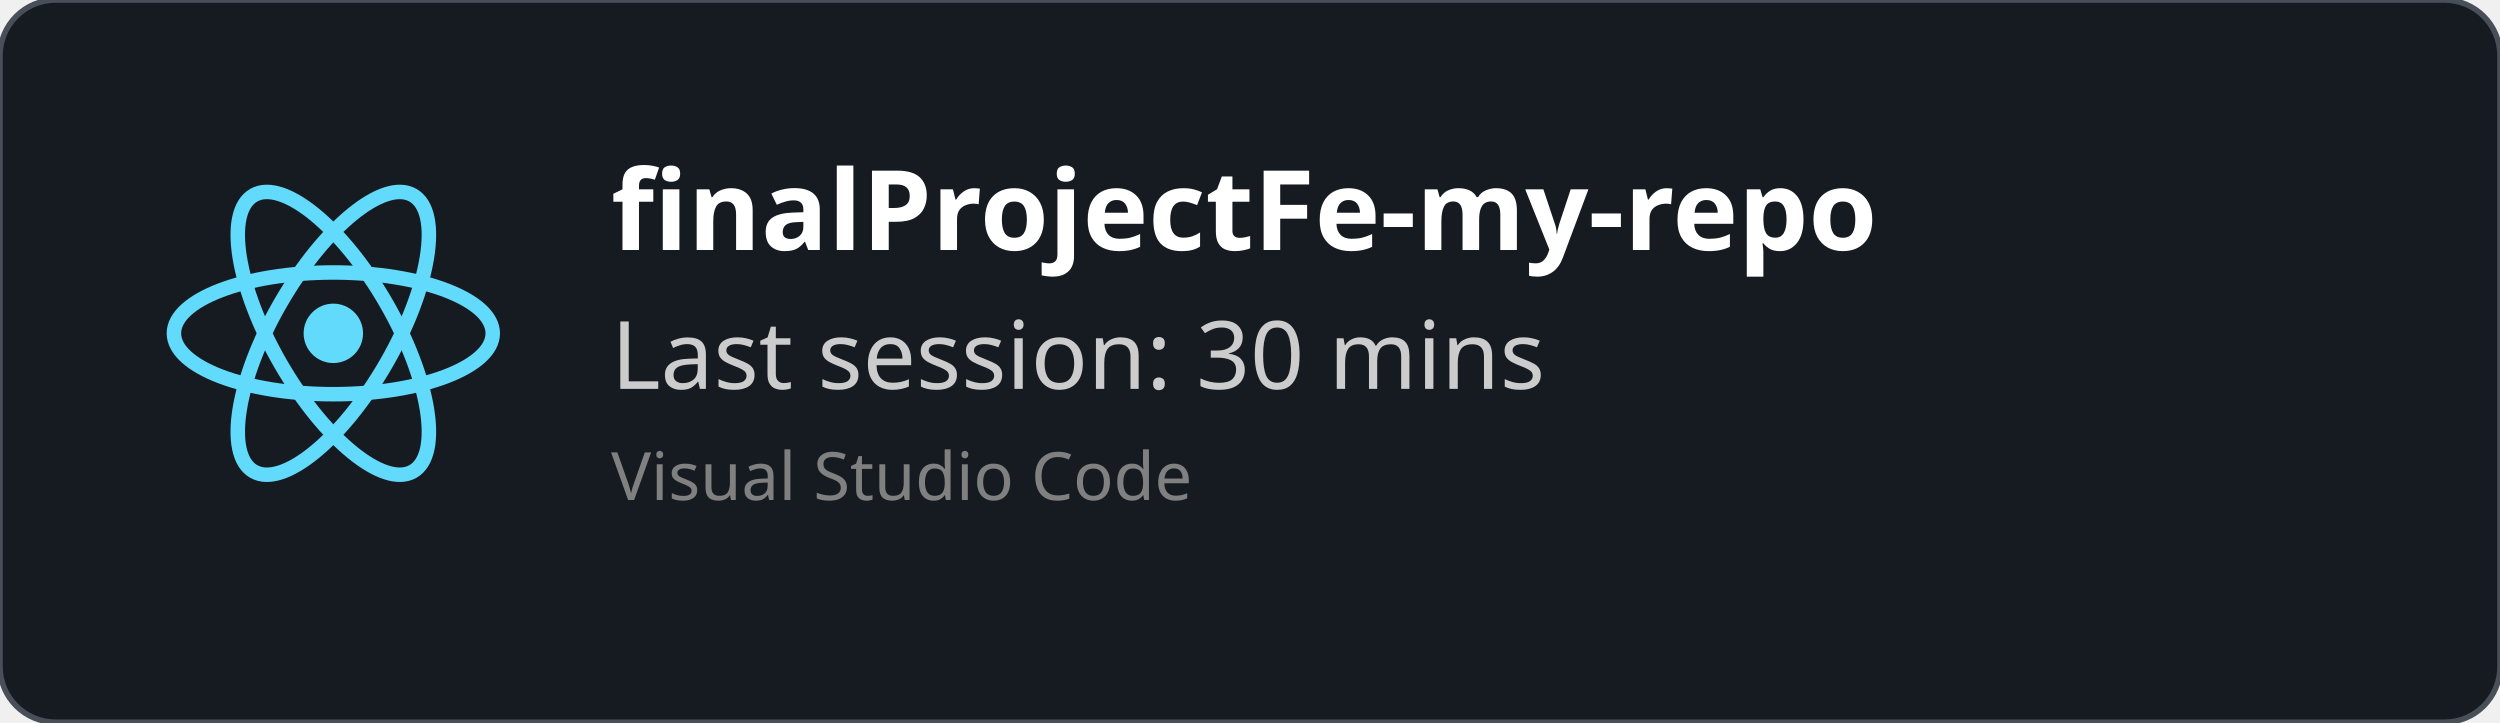
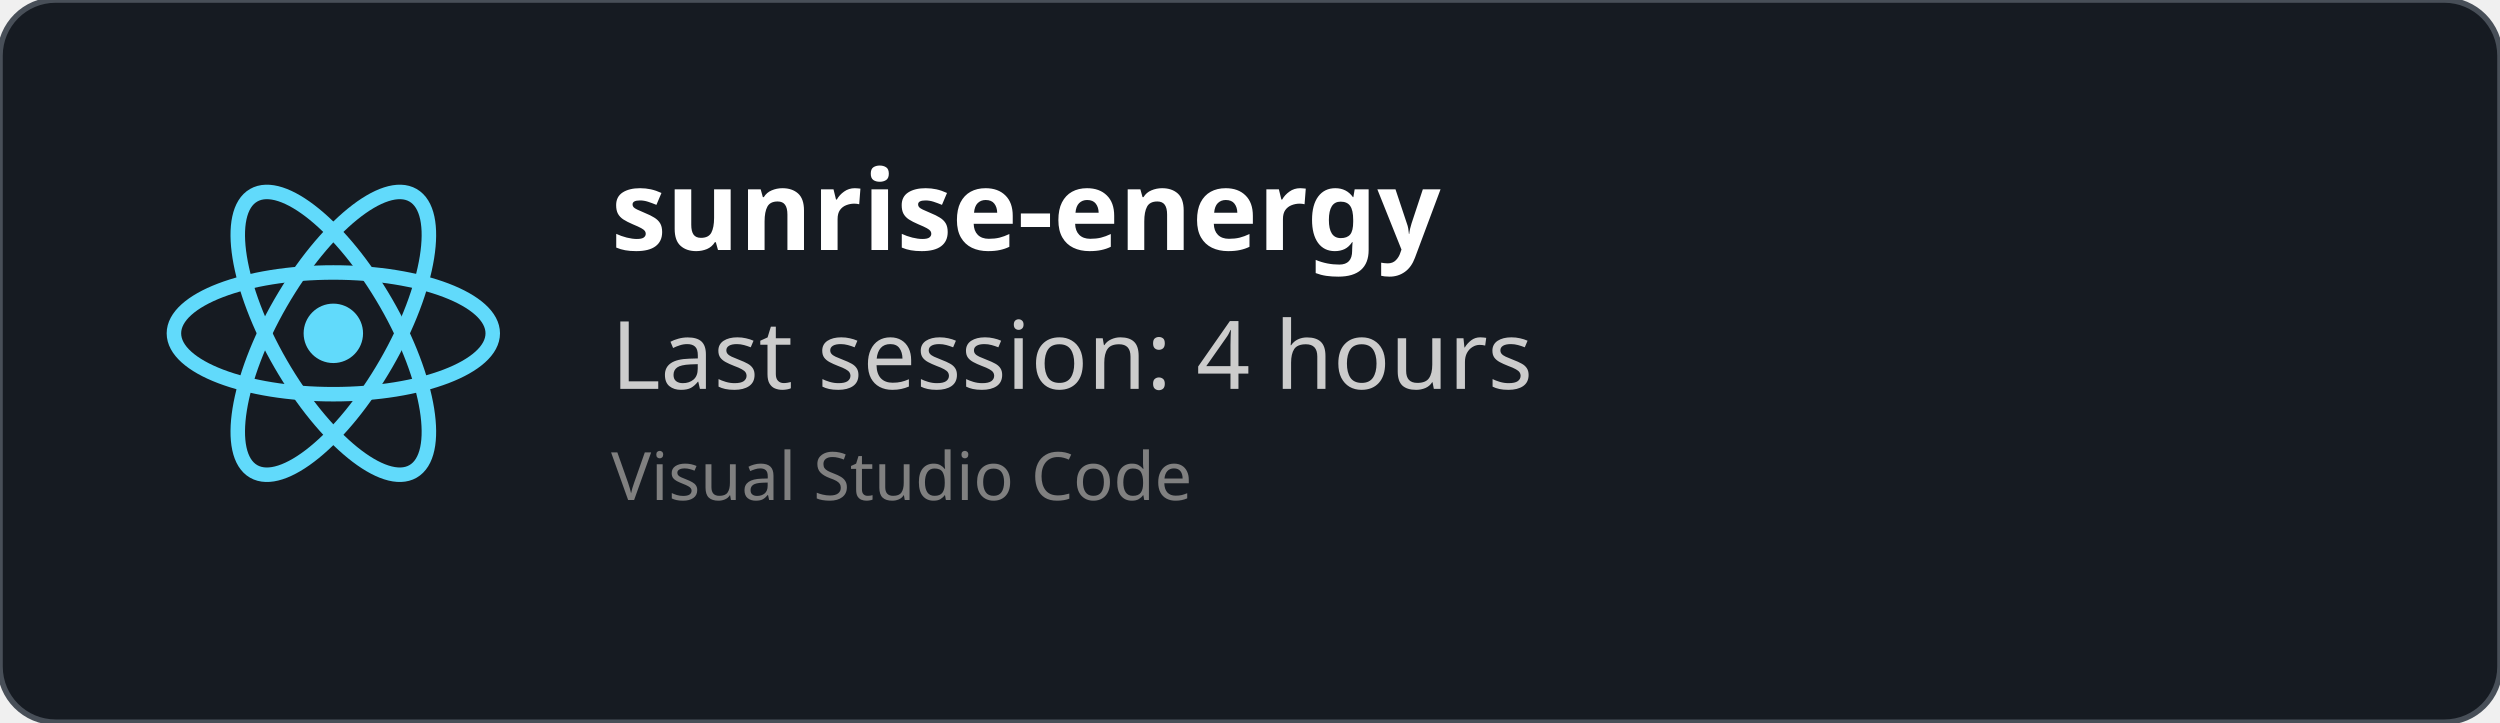
<svg xmlns="http://www.w3.org/2000/svg" width="450" height="130" viewBox="0 0 450 130" fill="none" role="img">
  <style>
    *{
        font-family: 'Segoe UI', Ubuntu, monospace
    }
    </style>
  <defs>
    <clipPath id="horizontalClip" x="20" y="20" width="500" height="200">
      <rect x="90" y="20" width="300" height="50" />
    </clipPath>
  </defs>
  <rect width="450" height="130" fill="rgba(22,27,34)" stroke="#484f58" stroke-width="1" fill-opacity="1" stroke-opacity="1" x="0" y="0" rx="10px" ry="10px">
    </rect>
  <svg height="60" width="60" x="30" y="30" viewBox="-11.5 -10.232 23 20.463">
    <circle cx="0" cy="0" r="2.05" fill="#61dafb" />
    <g stroke="#61dafb" stroke-width="1" fill="none">
      <ellipse rx="11" ry="4.2" />
      <ellipse rx="11" ry="4.2" transform="rotate(60)" />
      <ellipse rx="11" ry="4.2" transform="rotate(120)" />
    </g>
  </svg>
  <text x="110" y="45" font-size="20" clip-path="url(#horizontalClip)" font-weight="bold" font-family="Ubuntu" fill="white">
-     finalProjectFe-my-repo
+     sunrise-energy
    </text>
  <text x="110" y="70" font-size="17px" font-family="Ubuntu" fill="#ccc">
-     Last session: 30 mins
+     Last session: 4 hours
    </text>
  <text x="110" y="90" font-size="12px" font-family="Ubuntu" fill="grey">
    Visual Studio Code
    </text>
</svg>
